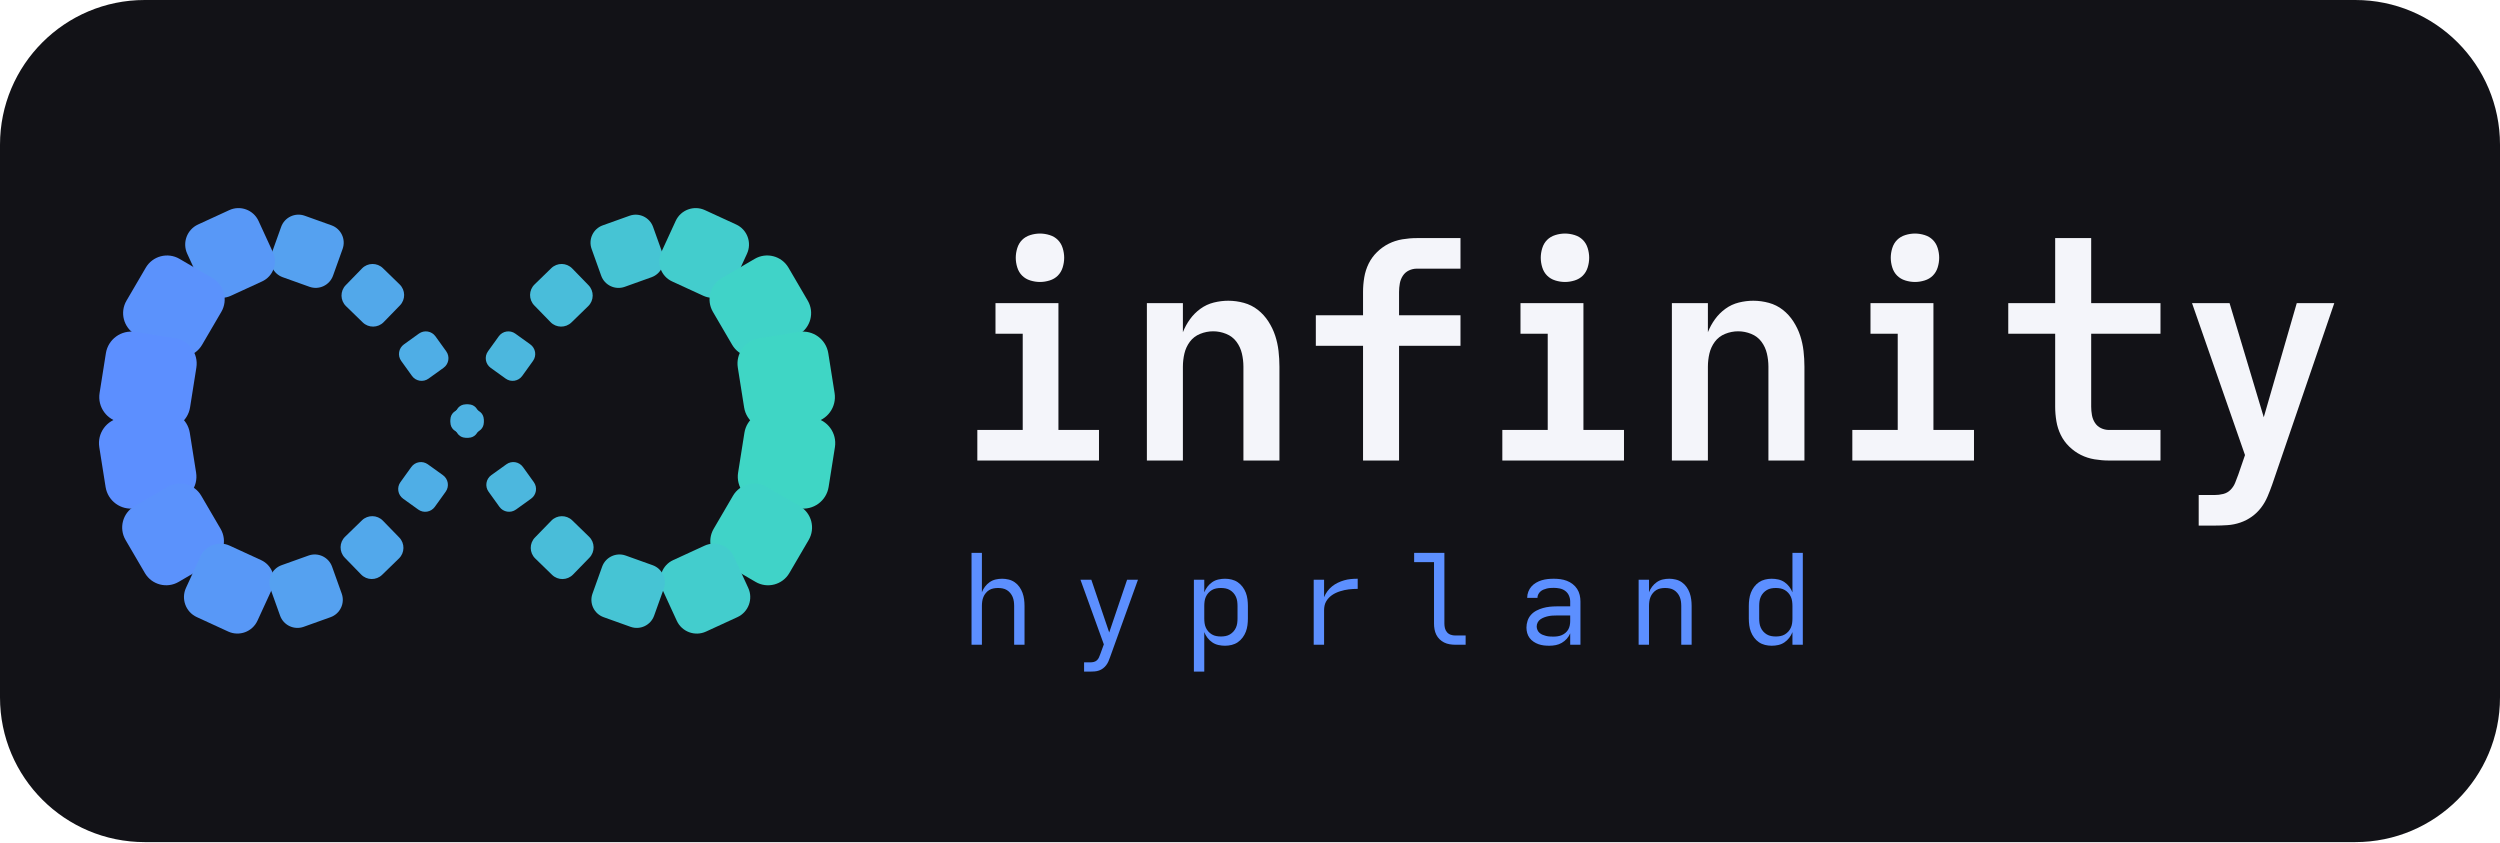
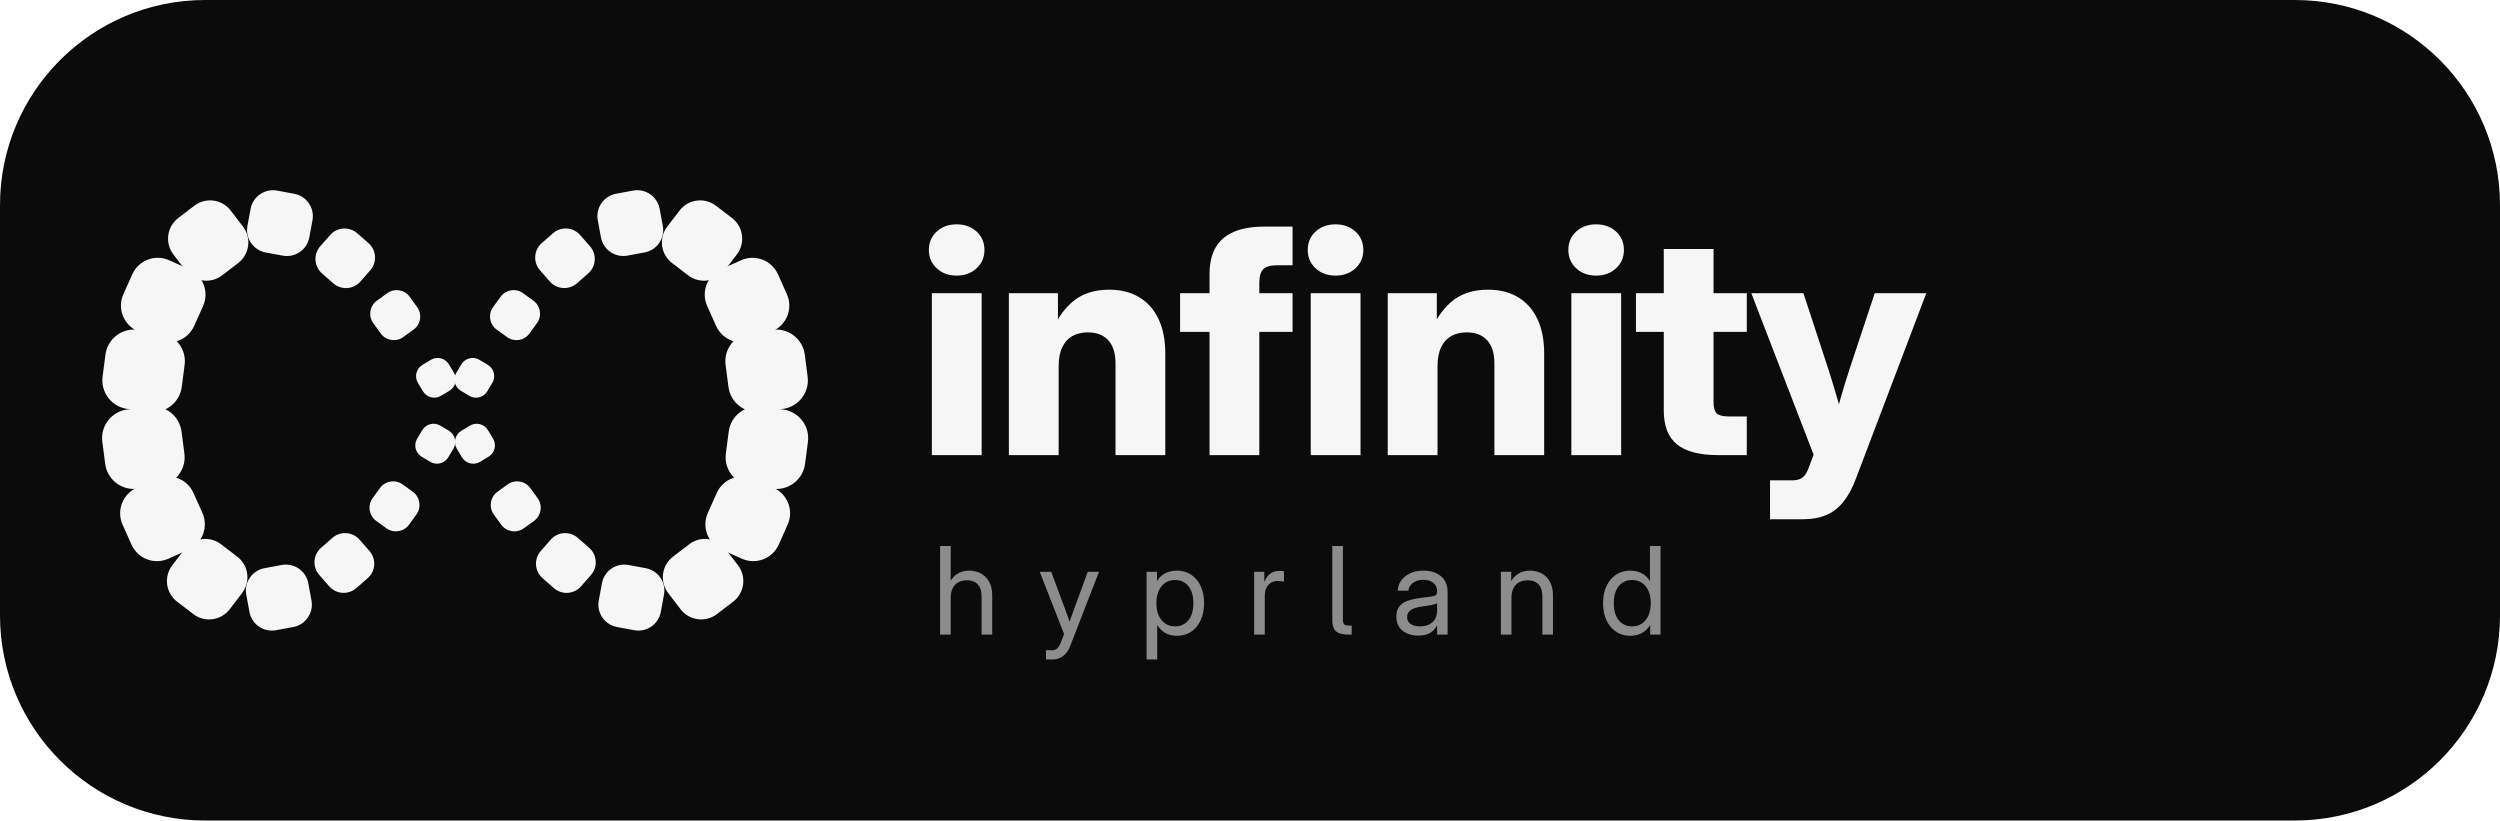
- <svg xmlns="http://www.w3.org/2000/svg" viewBox="0 0 760 256" width="760" height="256">
-   <defs>
-     <linearGradient id="gx" gradientUnits="userSpaceOnUse" x1="26" y1="0" x2="230" y2="0">
-       <stop offset="0" stop-color="#5c8fff" />
-       <stop offset="1" stop-color="#3fd6c5" />
-     </linearGradient>
-   </defs>
-   <rect width="760" height="256" rx="44" fill="#121217" />
+ <svg xmlns="http://www.w3.org/2000/svg" viewBox="0 0 780 256" width="780" height="256">
+   <rect width="780" height="256" rx="64" fill="#0b0b0c" />
  <g transform="translate(14,0)">
-     <rect x="-13.93" y="-13.93" width="27.86" height="27.86" rx="7.8" fill="#3fd6c5" transform="translate(225.10,139.81) rotate(99.0)" />
-     <rect x="-13.33" y="-13.33" width="26.65" height="26.65" rx="7.5" fill="#40d3c8" transform="translate(217.39,162.46) rotate(120.3)" />
-     <rect x="-11.96" y="-11.96" width="23.91" height="23.91" rx="6.7" fill="#43cdcd" transform="translate(200.40,178.94) rotate(155.3)" />
-     <rect x="-9.95" y="-9.95" width="19.90" height="19.90" rx="5.6" fill="#46c4d4" transform="translate(176.95,179.72) rotate(-160.3)" />
-     <rect x="-8.08" y="-8.08" width="16.15" height="16.15" rx="4.5" fill="#49bdd9" transform="translate(156.90,166.47) rotate(-135.8)" />
-     <rect x="-6.43" y="-6.43" width="12.87" height="12.87" rx="3.6" fill="#4cb7de" transform="translate(141.40,148.03) rotate(-125.7)" />
-     <rect x="-4.50" y="-4.50" width="9.00" height="9.00" rx="3.0" fill="#4eb2e2" transform="translate(128.00,128.00) rotate(-122.8)" />
-     <rect x="-6.41" y="-6.41" width="12.82" height="12.82" rx="3.6" fill="#4faee6" transform="translate(114.81,108.26) rotate(-125.7)" />
-     <rect x="-8.05" y="-8.05" width="16.10" height="16.10" rx="4.5" fill="#52a8ea" transform="translate(99.34,89.77) rotate(-135.8)" />
-     <rect x="-9.92" y="-9.92" width="19.85" height="19.85" rx="5.6" fill="#55a1f0" transform="translate(79.36,76.39) rotate(-160.3)" />
-     <rect x="-11.93" y="-11.93" width="23.86" height="23.86" rx="6.7" fill="#5898f7" transform="translate(55.94,76.90) rotate(155.3)" />
-     <rect x="-13.31" y="-13.31" width="26.61" height="26.61" rx="7.5" fill="#5b92fc" transform="translate(38.86,93.11) rotate(120.3)" />
-     <rect x="-13.92" y="-13.92" width="27.85" height="27.85" rx="7.8" fill="#5c8fff" transform="translate(30.99,115.61) rotate(99.0)" />
-     <rect x="-13.93" y="-13.93" width="27.86" height="27.86" rx="7.8" fill="#5c8fff" transform="translate(30.90,139.81) rotate(81.0)" />
-     <rect x="-13.33" y="-13.33" width="26.65" height="26.65" rx="7.5" fill="#5b92fc" transform="translate(38.61,162.46) rotate(59.7)" />
-     <rect x="-11.96" y="-11.96" width="23.91" height="23.91" rx="6.7" fill="#5898f7" transform="translate(55.60,178.94) rotate(24.7)" />
-     <rect x="-9.95" y="-9.95" width="19.90" height="19.90" rx="5.6" fill="#55a1f0" transform="translate(79.05,179.72) rotate(-19.7)" />
-     <rect x="-8.08" y="-8.08" width="16.15" height="16.15" rx="4.5" fill="#52a8eb" transform="translate(99.10,166.47) rotate(-44.2)" />
-     <rect x="-6.43" y="-6.43" width="12.87" height="12.87" rx="3.6" fill="#4faee6" transform="translate(114.60,148.03) rotate(-54.3)" />
-     <rect x="-4.50" y="-4.50" width="9.00" height="9.00" rx="3.0" fill="#4eb2e2" transform="translate(128.00,128.00) rotate(-57.2)" />
-     <rect x="-6.41" y="-6.41" width="12.82" height="12.82" rx="3.6" fill="#4cb7de" transform="translate(141.19,108.26) rotate(-54.3)" />
-     <rect x="-8.05" y="-8.05" width="16.10" height="16.10" rx="4.5" fill="#49bdda" transform="translate(156.66,89.77) rotate(-44.2)" />
-     <rect x="-9.92" y="-9.92" width="19.85" height="19.85" rx="5.6" fill="#46c4d4" transform="translate(176.64,76.39) rotate(-19.7)" />
-     <rect x="-11.93" y="-11.93" width="23.86" height="23.86" rx="6.7" fill="#43cdcd" transform="translate(200.06,76.90) rotate(24.7)" />
-     <rect x="-13.31" y="-13.31" width="26.61" height="26.61" rx="7.5" fill="#40d3c8" transform="translate(217.14,93.11) rotate(59.7)" />
-     <rect x="-13.92" y="-13.92" width="27.85" height="27.85" rx="7.8" fill="#3fd6c5" transform="translate(225.01,115.61) rotate(81.0)" />
+     <rect x="-12.46" y="-12.46" width="24.92" height="24.92" rx="9.0" fill="#f6f6f6" transform="translate(225.27,139.68) rotate(97.4)" />
+     <rect x="-12.11" y="-12.11" width="24.23" height="24.23" rx="8.7" fill="#f6f6f6" transform="translate(219.30,161.86) rotate(114.1)" />
+     <rect x="-11.28" y="-11.28" width="22.56" height="22.56" rx="8.1" fill="#f6f6f6" transform="translate(205.36,180.70) rotate(142.6)" />
+     <rect x="-9.84" y="-9.84" width="19.68" height="19.68" rx="7.1" fill="#f6f6f6" transform="translate(182.99,186.45) rotate(-169.5)" />
+     <rect x="-8.36" y="-8.36" width="16.71" height="16.71" rx="6.0" fill="#f6f6f6" transform="translate(162.55,175.65) rotate(-138.8)" />
+     <rect x="-7.03" y="-7.03" width="14.06" height="14.06" rx="5.1" fill="#f6f6f6" transform="translate(146.91,157.98) rotate(-125.9)" />
+     <rect x="-5.66" y="-5.66" width="11.31" height="11.31" rx="4.1" fill="#f6f6f6" transform="translate(134.19,138.44) rotate(-121.0)" />
+     <rect x="-5.63" y="-5.63" width="11.26" height="11.26" rx="4.1" fill="#f6f6f6" transform="translate(122.01,117.88) rotate(-121.0)" />
+     <rect x="-7.01" y="-7.01" width="14.02" height="14.02" rx="5.0" fill="#f6f6f6" transform="translate(109.31,98.32) rotate(-125.9)" />
+     <rect x="-8.34" y="-8.34" width="16.67" height="16.67" rx="6.0" fill="#f6f6f6" transform="translate(93.72,80.58) rotate(-138.8)" />
+     <rect x="-9.82" y="-9.82" width="19.63" height="19.63" rx="7.1" fill="#f6f6f6" transform="translate(73.34,69.61) rotate(-169.5)" />
+     <rect x="-11.26" y="-11.26" width="22.52" height="22.52" rx="8.1" fill="#f6f6f6" transform="translate(50.96,75.05) rotate(142.6)" />
+     <rect x="-12.10" y="-12.10" width="24.20" height="24.20" rx="8.7" fill="#f6f6f6" transform="translate(36.93,93.63) rotate(114.1)" />
+     <rect x="-12.45" y="-12.45" width="24.91" height="24.91" rx="9.0" fill="#f6f6f6" transform="translate(30.81,115.68) rotate(97.4)" />
+     <rect x="-12.46" y="-12.46" width="24.92" height="24.92" rx="9.0" fill="#f6f6f6" transform="translate(30.73,139.68) rotate(82.6)" />
+     <rect x="-12.11" y="-12.11" width="24.23" height="24.23" rx="8.7" fill="#f6f6f6" transform="translate(36.70,161.86) rotate(65.9)" />
+     <rect x="-11.28" y="-11.28" width="22.56" height="22.56" rx="8.1" fill="#f6f6f6" transform="translate(50.64,180.70) rotate(37.4)" />
+     <rect x="-9.84" y="-9.84" width="19.68" height="19.68" rx="7.1" fill="#f6f6f6" transform="translate(73.01,186.45) rotate(-10.5)" />
+     <rect x="-8.36" y="-8.36" width="16.71" height="16.71" rx="6.0" fill="#f6f6f6" transform="translate(93.45,175.65) rotate(-41.2)" />
+     <rect x="-7.03" y="-7.03" width="14.06" height="14.06" rx="5.1" fill="#f6f6f6" transform="translate(109.09,157.98) rotate(-54.1)" />
+     <rect x="-5.66" y="-5.66" width="11.31" height="11.31" rx="4.1" fill="#f6f6f6" transform="translate(121.81,138.44) rotate(-59.0)" />
+     <rect x="-5.63" y="-5.63" width="11.26" height="11.26" rx="4.1" fill="#f6f6f6" transform="translate(133.99,117.88) rotate(-59.0)" />
+     <rect x="-7.01" y="-7.01" width="14.02" height="14.02" rx="5.0" fill="#f6f6f6" transform="translate(146.69,98.32) rotate(-54.1)" />
+     <rect x="-8.34" y="-8.34" width="16.67" height="16.67" rx="6.0" fill="#f6f6f6" transform="translate(162.28,80.58) rotate(-41.2)" />
+     <rect x="-9.82" y="-9.82" width="19.63" height="19.63" rx="7.1" fill="#f6f6f6" transform="translate(182.66,69.61) rotate(-10.5)" />
+     <rect x="-11.26" y="-11.26" width="22.52" height="22.52" rx="8.1" fill="#f6f6f6" transform="translate(205.04,75.05) rotate(37.4)" />
+     <rect x="-12.10" y="-12.10" width="24.20" height="24.20" rx="8.7" fill="#f6f6f6" transform="translate(219.07,93.63) rotate(65.9)" />
+     <rect x="-12.45" y="-12.45" width="24.91" height="24.91" rx="9.0" fill="#f6f6f6" transform="translate(225.19,115.68) rotate(82.6)" />
  </g>
-   <path d="M297.108 140.0V130.708H310.908V101.452H302.628V92.16H321.764V130.708H334.092V140.0ZM316.152 85.72Q314.68 85.72 313.208 85.26Q311.736 84.8 310.724 83.788Q309.712 82.776 309.252 81.304Q308.792 79.832 308.792 78.36Q308.792 76.888 309.252 75.416Q309.712 73.944 310.724 72.932Q311.736 71.92 313.208 71.46Q314.68 71.0 316.152 71.0Q317.624 71.0 319.096 71.46Q320.568 71.92 321.58 72.932Q322.592 73.944 323.052 75.416Q323.512 76.888 323.512 78.36Q323.512 79.832 323.052 81.304Q322.592 82.776 321.58 83.788Q320.568 84.8 319.096 85.26Q317.624 85.72 316.152 85.72Z M348.652 140.0V92.16H359.6V100.992Q360.428 98.876 361.762 97.036Q363.096 95.196 364.936 93.862Q366.776 92.528 368.984 91.976Q371.192 91.424 373.4 91.424Q375.792 91.424 378.138 92.068Q380.484 92.712 382.37 94.184Q384.256 95.656 385.59 97.726Q386.924 99.796 387.66 102.05Q388.396 104.304 388.672 106.696Q388.948 109.088 388.948 111.48V140.0H378.0V111.48Q378.0 109.456 377.54 107.478Q377.08 105.5 375.884 103.89Q374.688 102.28 372.756 101.498Q370.824 100.716 368.8 100.716Q366.776 100.716 364.844 101.498Q362.912 102.28 361.716 103.89Q360.52 105.5 360.06 107.478Q359.6 109.456 359.6 111.48V140.0Z M414.364 140.0V105.132H400.012V95.84H414.364V88.756Q414.364 86.548 414.732 84.34Q415.1 82.132 416.066 80.154Q417.032 78.176 418.642 76.612Q420.252 75.048 422.184 74.082Q424.116 73.116 426.324 72.748Q428.532 72.38 430.74 72.38H443.988V81.672H430.74Q429.452 81.672 428.302 82.224Q427.152 82.776 426.462 83.834Q425.772 84.892 425.542 86.18Q425.312 87.468 425.312 88.756V95.84H443.988V105.132H425.312V140.0Z M456.708 140.0V130.708H470.508V101.452H462.228V92.16H481.364V130.708H493.692V140.0ZM475.752 85.72Q474.28 85.72 472.808 85.26Q471.336 84.8 470.324 83.788Q469.312 82.776 468.852 81.304Q468.392 79.832 468.392 78.36Q468.392 76.888 468.852 75.416Q469.312 73.944 470.324 72.932Q471.336 71.92 472.808 71.46Q474.28 71.0 475.752 71.0Q477.224 71.0 478.696 71.46Q480.168 71.92 481.18 72.932Q482.192 73.944 482.652 75.416Q483.112 76.888 483.112 78.36Q483.112 79.832 482.652 81.304Q482.192 82.776 481.18 83.788Q480.168 84.8 478.696 85.26Q477.224 85.72 475.752 85.72Z M508.252 140.0V92.16H519.2V100.992Q520.028 98.876 521.362 97.036Q522.696 95.196 524.536 93.862Q526.376 92.528 528.584 91.976Q530.792 91.424 533.0 91.424Q535.392 91.424 537.738 92.068Q540.084 92.712 541.97 94.184Q543.856 95.656 545.19 97.726Q546.524 99.796 547.26 102.05Q547.996 104.304 548.272 106.696Q548.548 109.088 548.548 111.48V140.0H537.6V111.48Q537.6 109.456 537.14 107.478Q536.68 105.5 535.484 103.89Q534.288 102.28 532.356 101.498Q530.424 100.716 528.4 100.716Q526.376 100.716 524.444 101.498Q522.512 102.28 521.316 103.89Q520.12 105.5 519.66 107.478Q519.2 109.456 519.2 111.48V140.0Z M563.108 140.0V130.708H576.908V101.452H568.628V92.16H587.764V130.708H600.092V140.0ZM582.152 85.72Q580.68 85.72 579.208 85.26Q577.736 84.8 576.724 83.788Q575.712 82.776 575.252 81.304Q574.792 79.832 574.792 78.36Q574.792 76.888 575.252 75.416Q575.712 73.944 576.724 72.932Q577.736 71.92 579.208 71.46Q580.68 71.0 582.152 71.0Q583.624 71.0 585.096 71.46Q586.568 71.92 587.58 72.932Q588.592 73.944 589.052 75.416Q589.512 76.888 589.512 78.36Q589.512 79.832 589.052 81.304Q588.592 82.776 587.58 83.788Q586.568 84.8 585.096 85.26Q583.624 85.72 582.152 85.72Z M641.148 140.0Q638.94 140.0 636.732 139.632Q634.524 139.264 632.592 138.298Q630.66 137.332 629.05 135.768Q627.44 134.204 626.474 132.226Q625.508 130.248 625.14 128.04Q624.772 125.832 624.772 123.624V101.452H610.512V92.16H624.772V72.38H635.72V92.16H656.788V101.452H635.72V123.624Q635.72 124.912 635.95 126.2Q636.18 127.488 636.87 128.546Q637.56 129.604 638.71 130.156Q639.86 130.708 641.148 130.708H656.788V140.0Z M668.404 150.488H673.188Q674.568 150.488 675.856 150.166Q677.144 149.844 678.064 148.924Q678.984 148.004 679.49 146.762Q679.996 145.52 680.456 144.232L682.48 138.344L666.38 92.16H677.788L688.184 126.844L698.212 92.16H709.62L690.76 147.268Q690.116 149.108 689.334 150.948Q688.552 152.788 687.356 154.352Q686.16 155.916 684.55 157.066Q682.94 158.216 681.054 158.86Q679.168 159.504 677.19 159.642Q675.212 159.78 673.188 159.78H668.404Z" fill="#f4f5fa" />
-   <path d="M295.344 196.0V168.07H298.498V180.04Q298.84 179.128 299.448 178.33Q300.056 177.532 300.873 176.962Q301.69 176.392 302.659 176.164Q303.628 175.936 304.654 175.936Q305.642 175.936 306.649 176.183Q307.656 176.43 308.492 177.019Q309.328 177.608 309.917 178.444Q310.506 179.28 310.848 180.23Q311.19 181.18 311.323 182.187Q311.456 183.194 311.456 184.22V196.0H308.302V184.22Q308.302 183.536 308.207 182.833Q308.112 182.13 307.846 181.484Q307.58 180.838 307.124 180.287Q306.668 179.736 306.079 179.375Q305.49 179.014 304.787 178.881Q304.084 178.748 303.4 178.748Q302.716 178.748 302.013 178.881Q301.31 179.014 300.721 179.375Q300.132 179.736 299.676 180.287Q299.22 180.838 298.954 181.484Q298.688 182.13 298.593 182.833Q298.498 183.536 298.498 184.22V196.0Z M329.562 204.17V201.358H331.424Q331.994 201.358 332.526 201.225Q333.058 201.092 333.457 200.731Q333.856 200.37 334.084 199.857Q334.312 199.344 334.502 198.812L335.566 195.886L328.46 176.24H331.766L337.2 192.276L342.634 176.24H345.94L337.466 199.762Q337.238 200.408 336.972 201.035Q336.706 201.662 336.288 202.213Q335.87 202.764 335.319 203.182Q334.768 203.6 334.122 203.828Q333.476 204.056 332.792 204.113Q332.108 204.17 331.424 204.17Z M362.944 204.17V176.24H366.098V180.078Q366.44 179.166 367.067 178.349Q367.694 177.532 368.53 176.962Q369.366 176.392 370.373 176.164Q371.38 175.936 372.406 175.936Q373.432 175.936 374.439 176.183Q375.446 176.43 376.282 177.0Q377.118 177.57 377.745 178.406Q378.372 179.242 378.733 180.192Q379.094 181.142 379.227 182.168Q379.36 183.194 379.36 184.22V188.02Q379.36 189.046 379.227 190.072Q379.094 191.098 378.733 192.048Q378.372 192.998 377.745 193.834Q377.118 194.67 376.282 195.24Q375.446 195.81 374.439 196.057Q373.432 196.304 372.406 196.304Q371.38 196.304 370.373 196.076Q369.366 195.848 368.53 195.278Q367.694 194.708 367.067 193.891Q366.44 193.074 366.098 192.162V204.17ZM366.098 184.22V188.02Q366.098 188.742 366.193 189.445Q366.288 190.148 366.573 190.794Q366.858 191.44 367.333 191.972Q367.808 192.504 368.416 192.865Q369.024 193.226 369.727 193.359Q370.43 193.492 371.152 193.492Q371.874 193.492 372.577 193.359Q373.28 193.226 373.888 192.865Q374.496 192.504 374.971 191.972Q375.446 191.44 375.731 190.794Q376.016 190.148 376.111 189.445Q376.206 188.742 376.206 188.02V184.22Q376.206 183.498 376.111 182.795Q376.016 182.092 375.731 181.446Q375.446 180.8 374.971 180.268Q374.496 179.736 373.888 179.375Q373.28 179.014 372.577 178.881Q371.874 178.748 371.152 178.748Q370.43 178.748 369.727 178.881Q369.024 179.014 368.416 179.375Q367.808 179.736 367.333 180.268Q366.858 180.8 366.573 181.446Q366.288 182.092 366.193 182.795Q366.098 183.498 366.098 184.22Z M399.366 196.0V176.24H402.52V181.56Q402.9 180.572 403.527 179.736Q404.154 178.9 404.952 178.254Q405.75 177.608 406.7 177.152Q407.65 176.696 408.638 176.411Q409.626 176.126 410.652 176.031Q411.678 175.936 412.742 175.936V179.014Q412.058 179.014 411.374 179.052Q410.69 179.09 410.025 179.166Q409.36 179.242 408.695 179.394Q408.03 179.546 407.365 179.755Q406.7 179.964 406.092 180.249Q405.484 180.534 404.933 180.914Q404.382 181.294 403.907 181.807Q403.432 182.32 403.109 182.909Q402.786 183.498 402.653 184.163Q402.52 184.828 402.52 185.512V196.0Z M442.362 196.0Q441.526 196.0 440.652 195.848Q439.778 195.696 439.018 195.316Q438.258 194.936 437.631 194.328Q437.004 193.72 436.624 192.941Q436.244 192.162 436.092 191.307Q435.94 190.452 435.94 189.578V170.882H429.898V168.07H439.094V189.578Q439.094 190.3 439.265 190.984Q439.436 191.668 439.892 192.2Q440.348 192.732 441.013 192.96Q441.678 193.188 442.362 193.188H445.554V196.0Z M480.456 196.0H477.34V192.542Q476.96 193.454 476.295 194.195Q475.63 194.936 474.775 195.43Q473.92 195.924 472.951 196.114Q471.982 196.304 470.994 196.304Q470.158 196.304 469.322 196.209Q468.486 196.114 467.688 195.829Q466.89 195.544 466.187 195.069Q465.484 194.594 464.99 193.929Q464.496 193.264 464.268 192.447Q464.04 191.63 464.04 190.794Q464.04 189.73 464.382 188.704Q464.724 187.678 465.427 186.899Q466.13 186.12 467.08 185.626Q468.03 185.132 469.037 184.847Q470.044 184.562 471.089 184.448Q472.134 184.334 473.198 184.334H477.34V182.852Q477.34 181.94 476.96 181.066Q476.58 180.192 475.839 179.641Q475.098 179.09 474.186 178.9Q473.274 178.71 472.362 178.71Q471.792 178.71 471.26 178.748Q470.728 178.786 470.196 178.919Q469.664 179.052 469.17 179.261Q468.676 179.47 468.277 179.831Q467.878 180.192 467.631 180.686Q467.384 181.18 467.384 181.75H464.268V181.674Q464.268 180.762 464.61 179.869Q464.952 178.976 465.56 178.292Q466.168 177.608 466.985 177.133Q467.802 176.658 468.695 176.392Q469.588 176.126 470.5 176.031Q471.412 175.936 472.362 175.936Q473.35 175.936 474.357 176.069Q475.364 176.202 476.314 176.563Q477.264 176.924 478.081 177.551Q478.898 178.178 479.449 179.033Q480 179.888 480.228 180.876Q480.456 181.864 480.456 182.852ZM477.34 187.108H473.198Q472.552 187.108 471.925 187.146Q471.298 187.184 470.671 187.317Q470.044 187.45 469.436 187.678Q468.828 187.906 468.296 188.267Q467.764 188.628 467.46 189.217Q467.156 189.806 467.156 190.452Q467.156 190.984 467.384 191.516Q467.612 192.048 468.03 192.409Q468.448 192.77 468.961 192.979Q469.474 193.188 470.006 193.321Q470.538 193.454 471.108 193.492Q471.678 193.53 472.21 193.53Q472.856 193.53 473.521 193.435Q474.186 193.34 474.794 193.074Q475.402 192.808 475.915 192.371Q476.428 191.934 476.751 191.364Q477.074 190.794 477.207 190.129Q477.34 189.464 477.34 188.818Z M498.144 196.0V176.24H501.298V180.04Q501.64 179.128 502.248 178.33Q502.856 177.532 503.673 176.962Q504.49 176.392 505.459 176.164Q506.428 175.936 507.454 175.936Q508.442 175.936 509.449 176.183Q510.456 176.43 511.292 177.019Q512.128 177.608 512.717 178.444Q513.306 179.28 513.648 180.23Q513.99 181.18 514.123 182.187Q514.256 183.194 514.256 184.22V196.0H511.102V184.22Q511.102 183.536 511.007 182.833Q510.912 182.13 510.646 181.484Q510.38 180.838 509.924 180.287Q509.468 179.736 508.879 179.375Q508.29 179.014 507.587 178.881Q506.884 178.748 506.2 178.748Q505.516 178.748 504.813 178.881Q504.11 179.014 503.521 179.375Q502.932 179.736 502.476 180.287Q502.02 180.838 501.754 181.484Q501.488 182.13 501.393 182.833Q501.298 183.536 501.298 184.22V196.0Z M548.056 196.0H544.902V192.162Q544.56 193.074 543.933 193.891Q543.306 194.708 542.47 195.278Q541.634 195.848 540.627 196.076Q539.62 196.304 538.594 196.304Q537.568 196.304 536.561 196.057Q535.554 195.81 534.718 195.24Q533.882 194.67 533.255 193.834Q532.628 192.998 532.267 192.048Q531.906 191.098 531.773 190.072Q531.64 189.046 531.64 188.02V184.22Q531.64 183.194 531.773 182.168Q531.906 181.142 532.267 180.192Q532.628 179.242 533.255 178.406Q533.882 177.57 534.718 177.0Q535.554 176.43 536.561 176.183Q537.568 175.936 538.594 175.936Q539.62 175.936 540.627 176.164Q541.634 176.392 542.47 176.962Q543.306 177.532 543.933 178.349Q544.56 179.166 544.902 180.078V168.07H548.056ZM544.902 188.02V184.22Q544.902 183.498 544.807 182.795Q544.712 182.092 544.427 181.446Q544.142 180.8 543.667 180.268Q543.192 179.736 542.584 179.375Q541.976 179.014 541.273 178.881Q540.57 178.748 539.848 178.748Q539.126 178.748 538.423 178.881Q537.72 179.014 537.112 179.375Q536.504 179.736 536.029 180.268Q535.554 180.8 535.269 181.446Q534.984 182.092 534.889 182.795Q534.794 183.498 534.794 184.22V188.02Q534.794 188.742 534.889 189.445Q534.984 190.148 535.269 190.794Q535.554 191.44 536.029 191.972Q536.504 192.504 537.112 192.865Q537.72 193.226 538.423 193.359Q539.126 193.492 539.848 193.492Q540.57 193.492 541.273 193.359Q541.976 193.226 542.584 192.865Q543.192 192.504 543.667 191.972Q544.142 191.44 544.427 190.794Q544.712 190.148 544.807 189.445Q544.902 188.742 544.902 188.02Z" fill="#5c8fff" />
+   <path d="M290.743 142.0V91.469H306.274V142.0ZM298.476 85.985Q294.7 85.985 292.253 83.707Q289.806 81.43 289.806 77.965Q289.806 74.503 292.253 72.249Q294.7 69.995 298.454 69.995Q302.243 69.995 304.695 72.246Q307.146 74.496 307.146 77.986Q307.146 81.444 304.692 83.714Q302.237 85.985 298.476 85.985Z M330.3 114.293V142.0H314.769V91.469H330.077V104.844H327.651Q330.043 98.162 334.485 94.273Q338.928 90.383 346.034 90.383Q351.508 90.383 355.43 92.737Q359.351 95.091 361.462 99.541Q363.572 103.991 363.572 110.288V142.0H348.041V113.37Q348.041 108.647 345.791 106.174Q343.541 103.7 339.39 103.7Q336.67 103.7 334.621 104.83Q332.571 105.96 331.435 108.306Q330.3 110.652 330.3 114.293Z M403.277 91.469V103.536H368.188V91.469ZM377.377 142.0V85.495Q377.377 80.508 379.261 77.233Q381.146 73.958 384.956 72.33Q388.767 70.701 394.539 70.701Q397.275 70.701 399.771 70.701Q402.267 70.701 403.277 70.701V82.768Q402.621 82.768 401.049 82.768Q399.478 82.768 398.327 82.768Q395.378 82.768 394.143 83.995Q392.908 85.222 392.908 88.154V142.0Z M408.951 142.0V91.469H424.482V142.0ZM416.684 85.985Q412.908 85.985 410.461 83.707Q408.014 81.43 408.014 77.965Q408.014 74.503 410.461 72.249Q412.908 69.995 416.662 69.995Q420.451 69.995 422.903 72.246Q425.354 74.496 425.354 77.986Q425.354 81.444 422.9 83.714Q420.445 85.985 416.684 85.985Z M448.508 114.293V142.0H432.977V91.469H448.285V104.844H445.859Q448.251 98.162 452.693 94.273Q457.136 90.383 464.242 90.383Q469.716 90.383 473.638 92.737Q477.559 95.091 479.67 99.541Q481.78 103.991 481.78 110.288V142.0H466.249V113.37Q466.249 108.647 463.999 106.174Q461.749 103.7 457.598 103.7Q454.878 103.7 452.829 104.83Q450.779 105.96 449.643 108.306Q448.508 110.652 448.508 114.293Z M490.261 142.0V91.469H505.791V142.0ZM497.994 85.985Q494.218 85.985 491.771 83.707Q489.324 81.43 489.324 77.965Q489.324 74.503 491.771 72.249Q494.218 69.995 497.972 69.995Q501.761 69.995 504.212 72.246Q506.664 74.496 506.664 77.986Q506.664 81.444 504.209 83.714Q501.755 85.985 497.994 85.985Z M544.997 91.469V103.536H510.422V91.469ZM519.097 77.688H534.628V125.57Q534.628 128.038 535.623 128.986Q536.618 129.933 539.407 129.933Q540.636 129.933 542.386 129.933Q544.137 129.933 544.997 129.933V142.0Q543.72 142.0 541.224 142.0Q538.728 142.0 536.133 142.0Q527.31 142.0 523.203 138.638Q519.097 135.277 519.097 128.103Z M552.247 162.002V149.872H559.024Q560.732 149.872 561.759 149.371Q562.786 148.87 563.469 147.739Q564.153 146.608 564.773 144.728L565.844 141.859L546.402 91.469H562.667L570.522 115.418Q572.006 120.051 573.346 124.733Q574.687 129.415 575.979 134.08H571.575Q572.804 129.415 574.136 124.717Q575.468 120.019 576.968 115.418L584.922 91.469H601.011L579.025 149.385Q577.364 153.812 575.113 156.598Q572.863 159.385 569.797 160.694Q566.732 162.002 562.625 162.002Q560.095 162.002 557.436 162.002Q554.777 162.002 552.247 162.002Z" fill="#f6f6f6" />
+   <path d="M296.619 186.572V198.0H293.311V170.354H296.619V183.18H295.651Q296.614 180.53 298.33 179.281Q300.047 178.032 302.39 178.032Q304.383 178.032 306.009 178.898Q307.636 179.763 308.602 181.489Q309.568 183.215 309.568 185.821V198.0H306.26V186.096Q306.26 183.592 305.063 182.32Q303.866 181.049 301.69 181.049Q300.281 181.049 299.132 181.616Q297.983 182.184 297.301 183.401Q296.619 184.617 296.619 186.572Z M326.356 205.756V202.87H328.323Q328.938 202.87 329.407 202.622Q329.876 202.375 330.259 201.86Q330.642 201.344 330.953 200.533L331.994 197.839L324.408 178.406H327.977L332.144 189.581Q332.684 191.011 333.186 192.443Q333.688 193.875 334.154 195.307H333.272Q333.737 193.875 334.247 192.443Q334.758 191.011 335.281 189.581L339.38 178.406H342.892L333.884 201.595Q333.357 202.934 332.556 203.861Q331.754 204.788 330.707 205.272Q329.659 205.756 328.398 205.756Q327.888 205.756 327.377 205.756Q326.865 205.756 326.356 205.756Z M357.742 205.756V178.406H360.976V181.285H361.015Q361.644 180.195 362.602 179.474Q363.561 178.753 364.742 178.393Q365.924 178.032 367.186 178.032Q369.743 178.032 371.653 179.313Q373.563 180.594 374.622 182.886Q375.68 185.178 375.68 188.202Q375.68 191.212 374.623 193.504Q373.565 195.796 371.655 197.085Q369.744 198.374 367.183 198.374Q365.92 198.374 364.792 198.011Q363.663 197.648 362.724 196.906Q361.784 196.164 361.088 195.034H361.05V205.756ZM366.639 195.427Q368.321 195.427 369.598 194.603Q370.876 193.778 371.605 192.168Q372.334 190.558 372.334 188.202Q372.334 185.828 371.605 184.218Q370.876 182.609 369.598 181.784Q368.321 180.96 366.639 180.96Q364.85 180.96 363.533 181.856Q362.217 182.752 361.504 184.379Q360.79 186.007 360.79 188.202Q360.79 190.379 361.504 192.007Q362.217 193.635 363.533 194.531Q364.85 195.427 366.639 195.427Z M391.302 198.0V178.406H394.459V181.504H394.532Q395.07 179.966 396.238 179.043Q397.405 178.12 399.249 178.12Q399.68 178.12 400.044 178.156Q400.409 178.192 400.604 178.227V181.482Q400.411 181.428 399.872 181.348Q399.333 181.267 398.646 181.267Q397.567 181.267 396.642 181.769Q395.717 182.271 395.164 183.325Q394.61 184.378 394.61 186.036V198.0Z M420.776 198.0Q418.025 198.0 416.851 196.974Q415.678 195.948 415.678 193.525V170.354H418.986V193.178Q418.986 194.399 419.384 194.796Q419.781 195.192 420.968 195.192Q421.118 195.192 421.349 195.192Q421.58 195.192 421.73 195.192V198.0Q421.496 198.0 421.253 198.0Q421.01 198.0 420.776 198.0Z M442.486 198.299Q440.537 198.299 438.999 197.632Q437.46 196.966 436.562 195.641Q435.664 194.316 435.664 192.367Q435.664 190.68 436.319 189.62Q436.975 188.559 438.076 187.951Q439.178 187.344 440.577 187.026Q441.977 186.708 443.447 186.525Q445.316 186.271 446.391 186.139Q447.466 186.006 447.921 185.708Q448.376 185.41 448.376 184.675V184.494Q448.376 183.441 447.874 182.633Q447.372 181.826 446.415 181.364Q445.459 180.901 444.11 180.901Q442.779 180.901 441.749 181.347Q440.719 181.792 440.109 182.558Q439.5 183.324 439.425 184.292H436.086Q436.182 182.477 437.206 181.071Q438.23 179.665 440.003 178.849Q441.777 178.032 444.121 178.032Q445.848 178.032 447.243 178.496Q448.638 178.96 449.62 179.814Q450.601 180.669 451.123 181.86Q451.646 183.052 451.646 184.507V198.0H448.38V195.218H448.306Q447.943 195.94 447.251 196.653Q446.559 197.366 445.404 197.832Q444.249 198.299 442.486 198.299ZM443.002 195.414Q444.891 195.414 446.081 194.732Q447.271 194.05 447.825 192.956Q448.379 191.861 448.379 190.595V188.178Q448.19 188.343 447.705 188.489Q447.22 188.636 446.518 188.773Q445.817 188.91 445.006 189.038Q444.194 189.166 443.371 189.277Q442.252 189.425 441.258 189.783Q440.263 190.141 439.645 190.79Q439.026 191.439 439.026 192.53Q439.026 193.425 439.51 194.073Q439.994 194.721 440.888 195.067Q441.781 195.414 443.002 195.414Z M471.579 186.572V198.0H468.271V178.406H471.504V183.18H470.611Q471.574 180.53 473.29 179.281Q475.007 178.032 477.35 178.032Q479.342 178.032 480.969 178.898Q482.596 179.763 483.562 181.489Q484.528 183.215 484.528 185.821V198.0H481.22V186.096Q481.22 183.592 480.023 182.32Q478.826 181.049 476.65 181.049Q475.241 181.049 474.092 181.616Q472.943 182.184 472.261 183.401Q471.579 184.617 471.579 186.572Z M508.649 198.374Q506.107 198.374 504.187 197.085Q502.267 195.796 501.21 193.504Q500.153 191.212 500.153 188.202Q500.153 185.178 501.211 182.886Q502.269 180.594 504.189 179.313Q506.108 178.032 508.647 178.032Q509.927 178.032 511.081 178.393Q512.235 178.753 513.175 179.475Q514.116 180.196 514.746 181.289H514.783V170.354H518.091V198.0H514.857V195.029H514.82Q514.125 196.161 513.166 196.905Q512.208 197.648 511.069 198.011Q509.93 198.374 508.649 198.374ZM509.194 195.427Q510.983 195.427 512.299 194.531Q513.615 193.635 514.329 192.007Q515.042 190.379 515.042 188.202Q515.042 186.007 514.329 184.379Q513.615 182.752 512.299 181.856Q510.983 180.96 509.194 180.96Q507.53 180.96 506.243 181.784Q504.957 182.609 504.228 184.218Q503.499 185.828 503.499 188.202Q503.499 190.558 504.228 192.168Q504.957 193.778 506.243 194.603Q507.53 195.427 509.194 195.427Z" fill="#8c8c8c" />
</svg>
